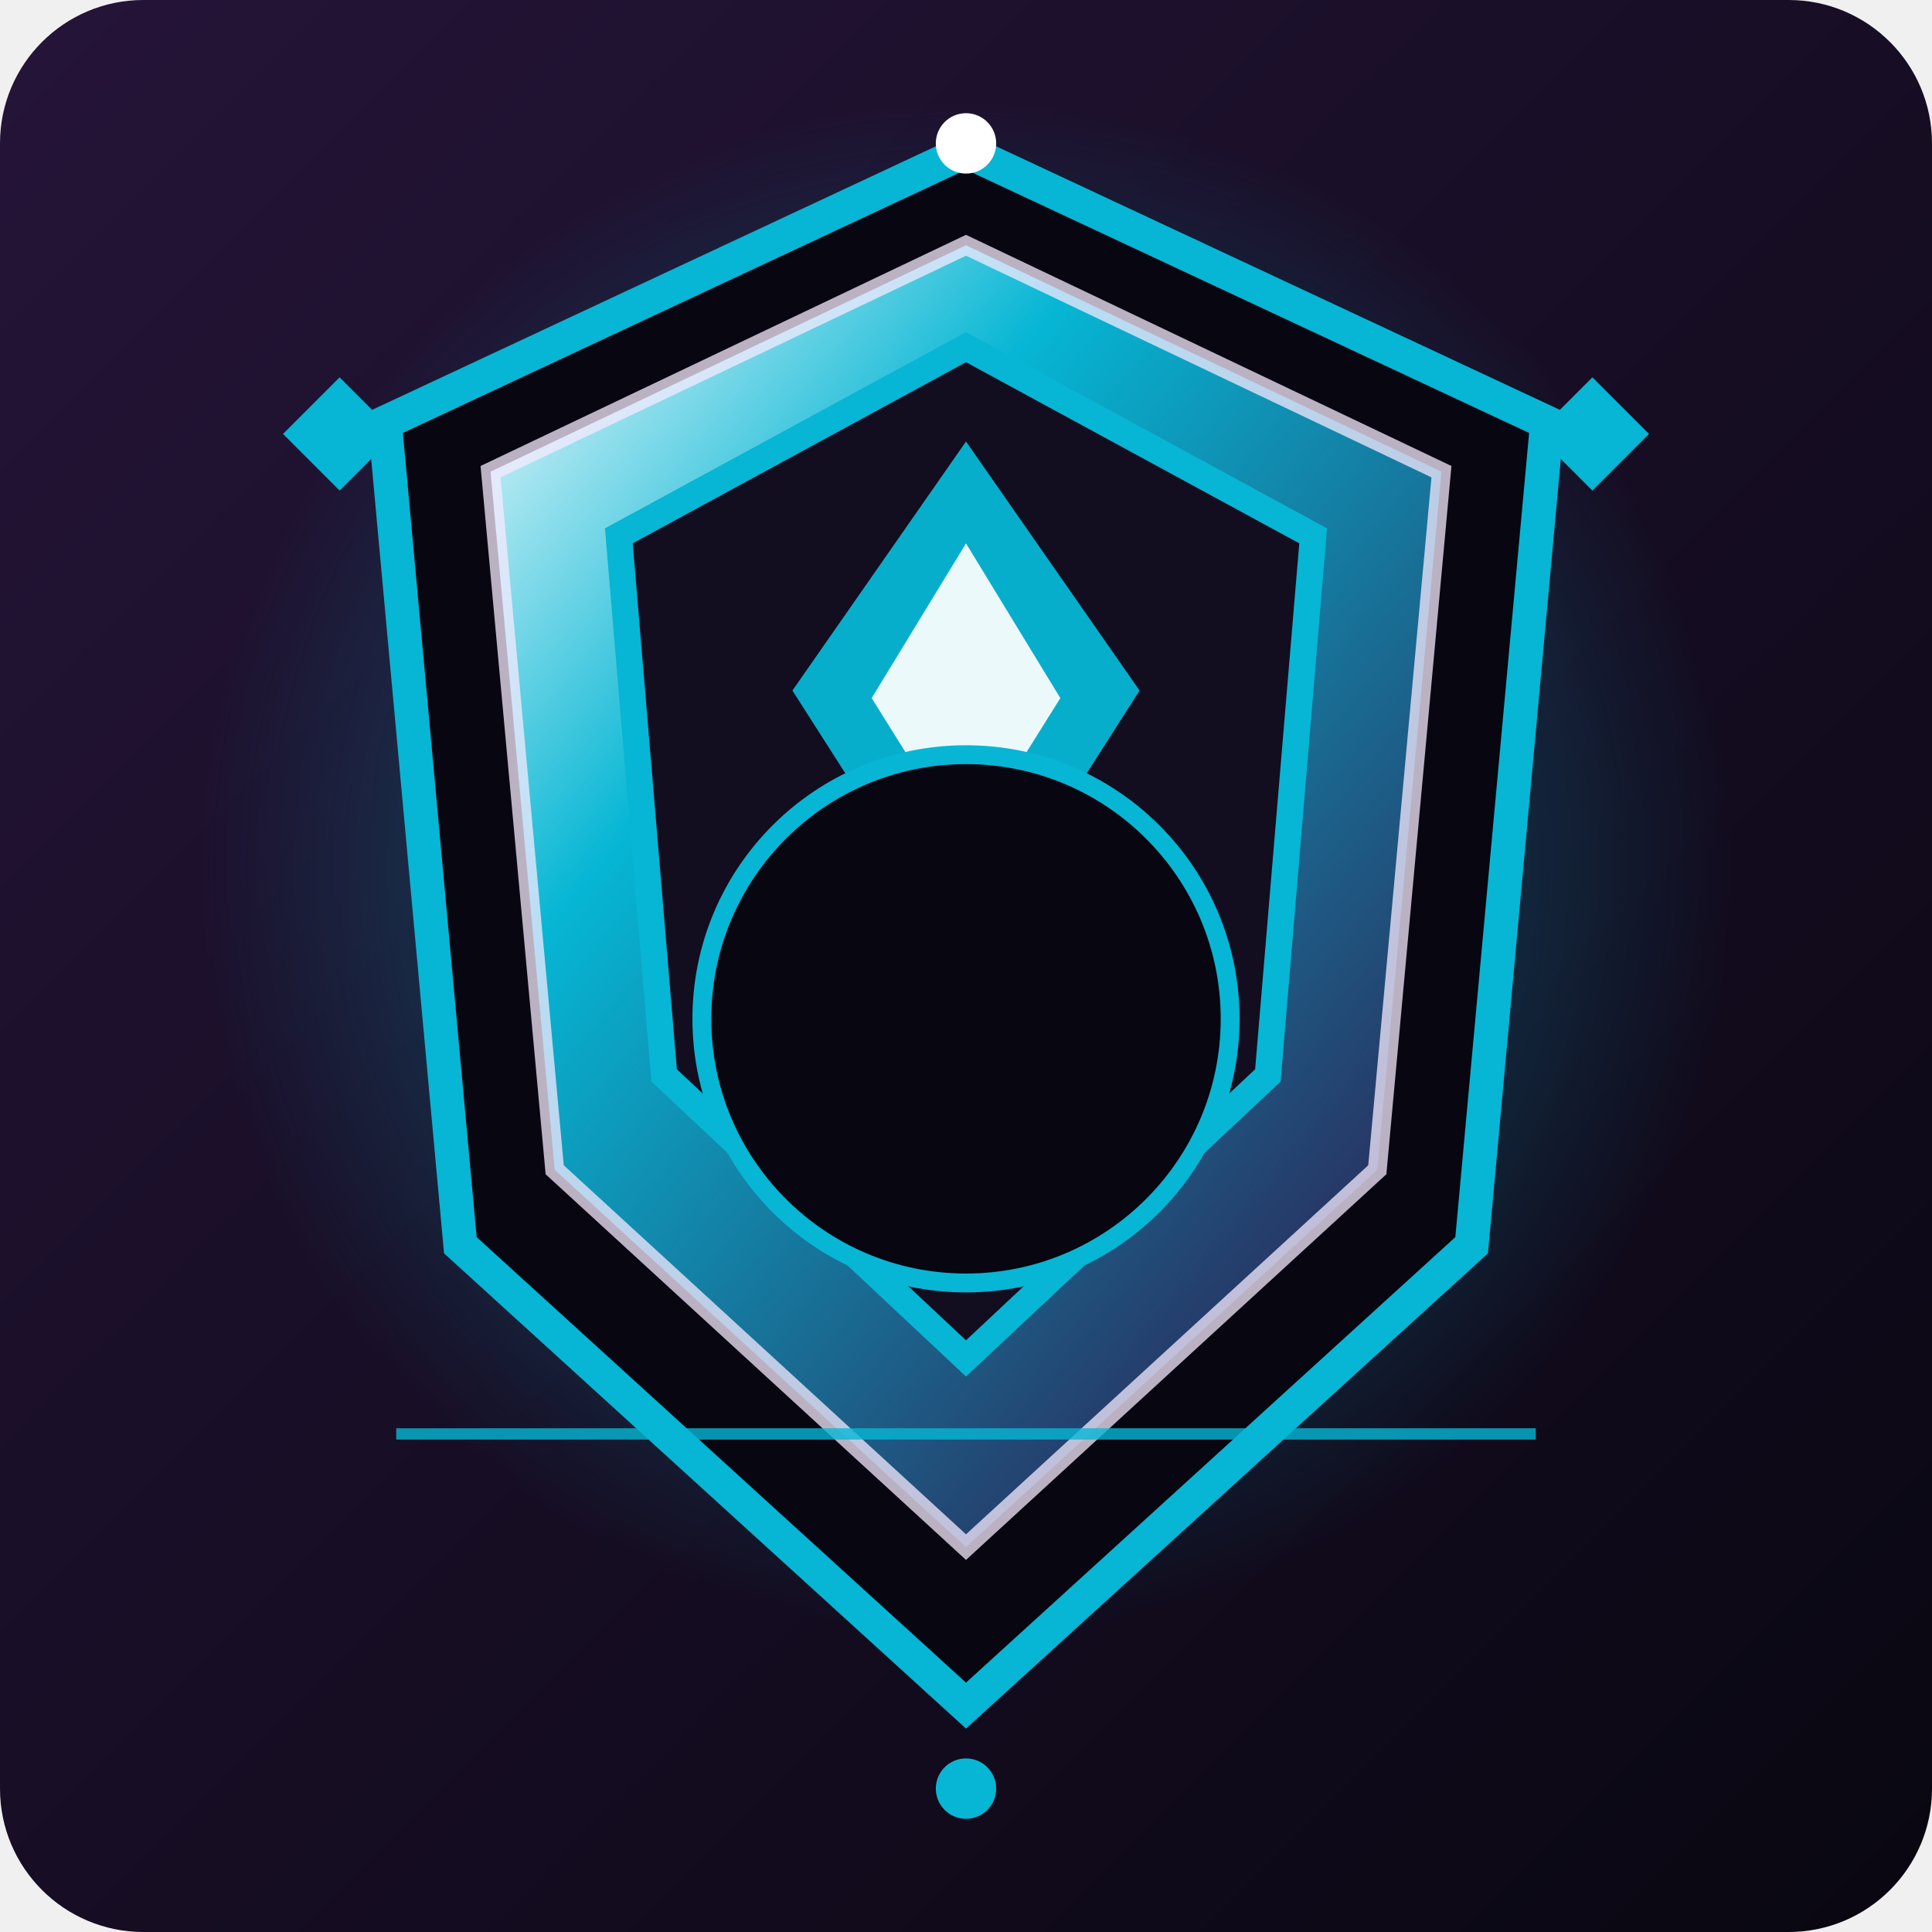
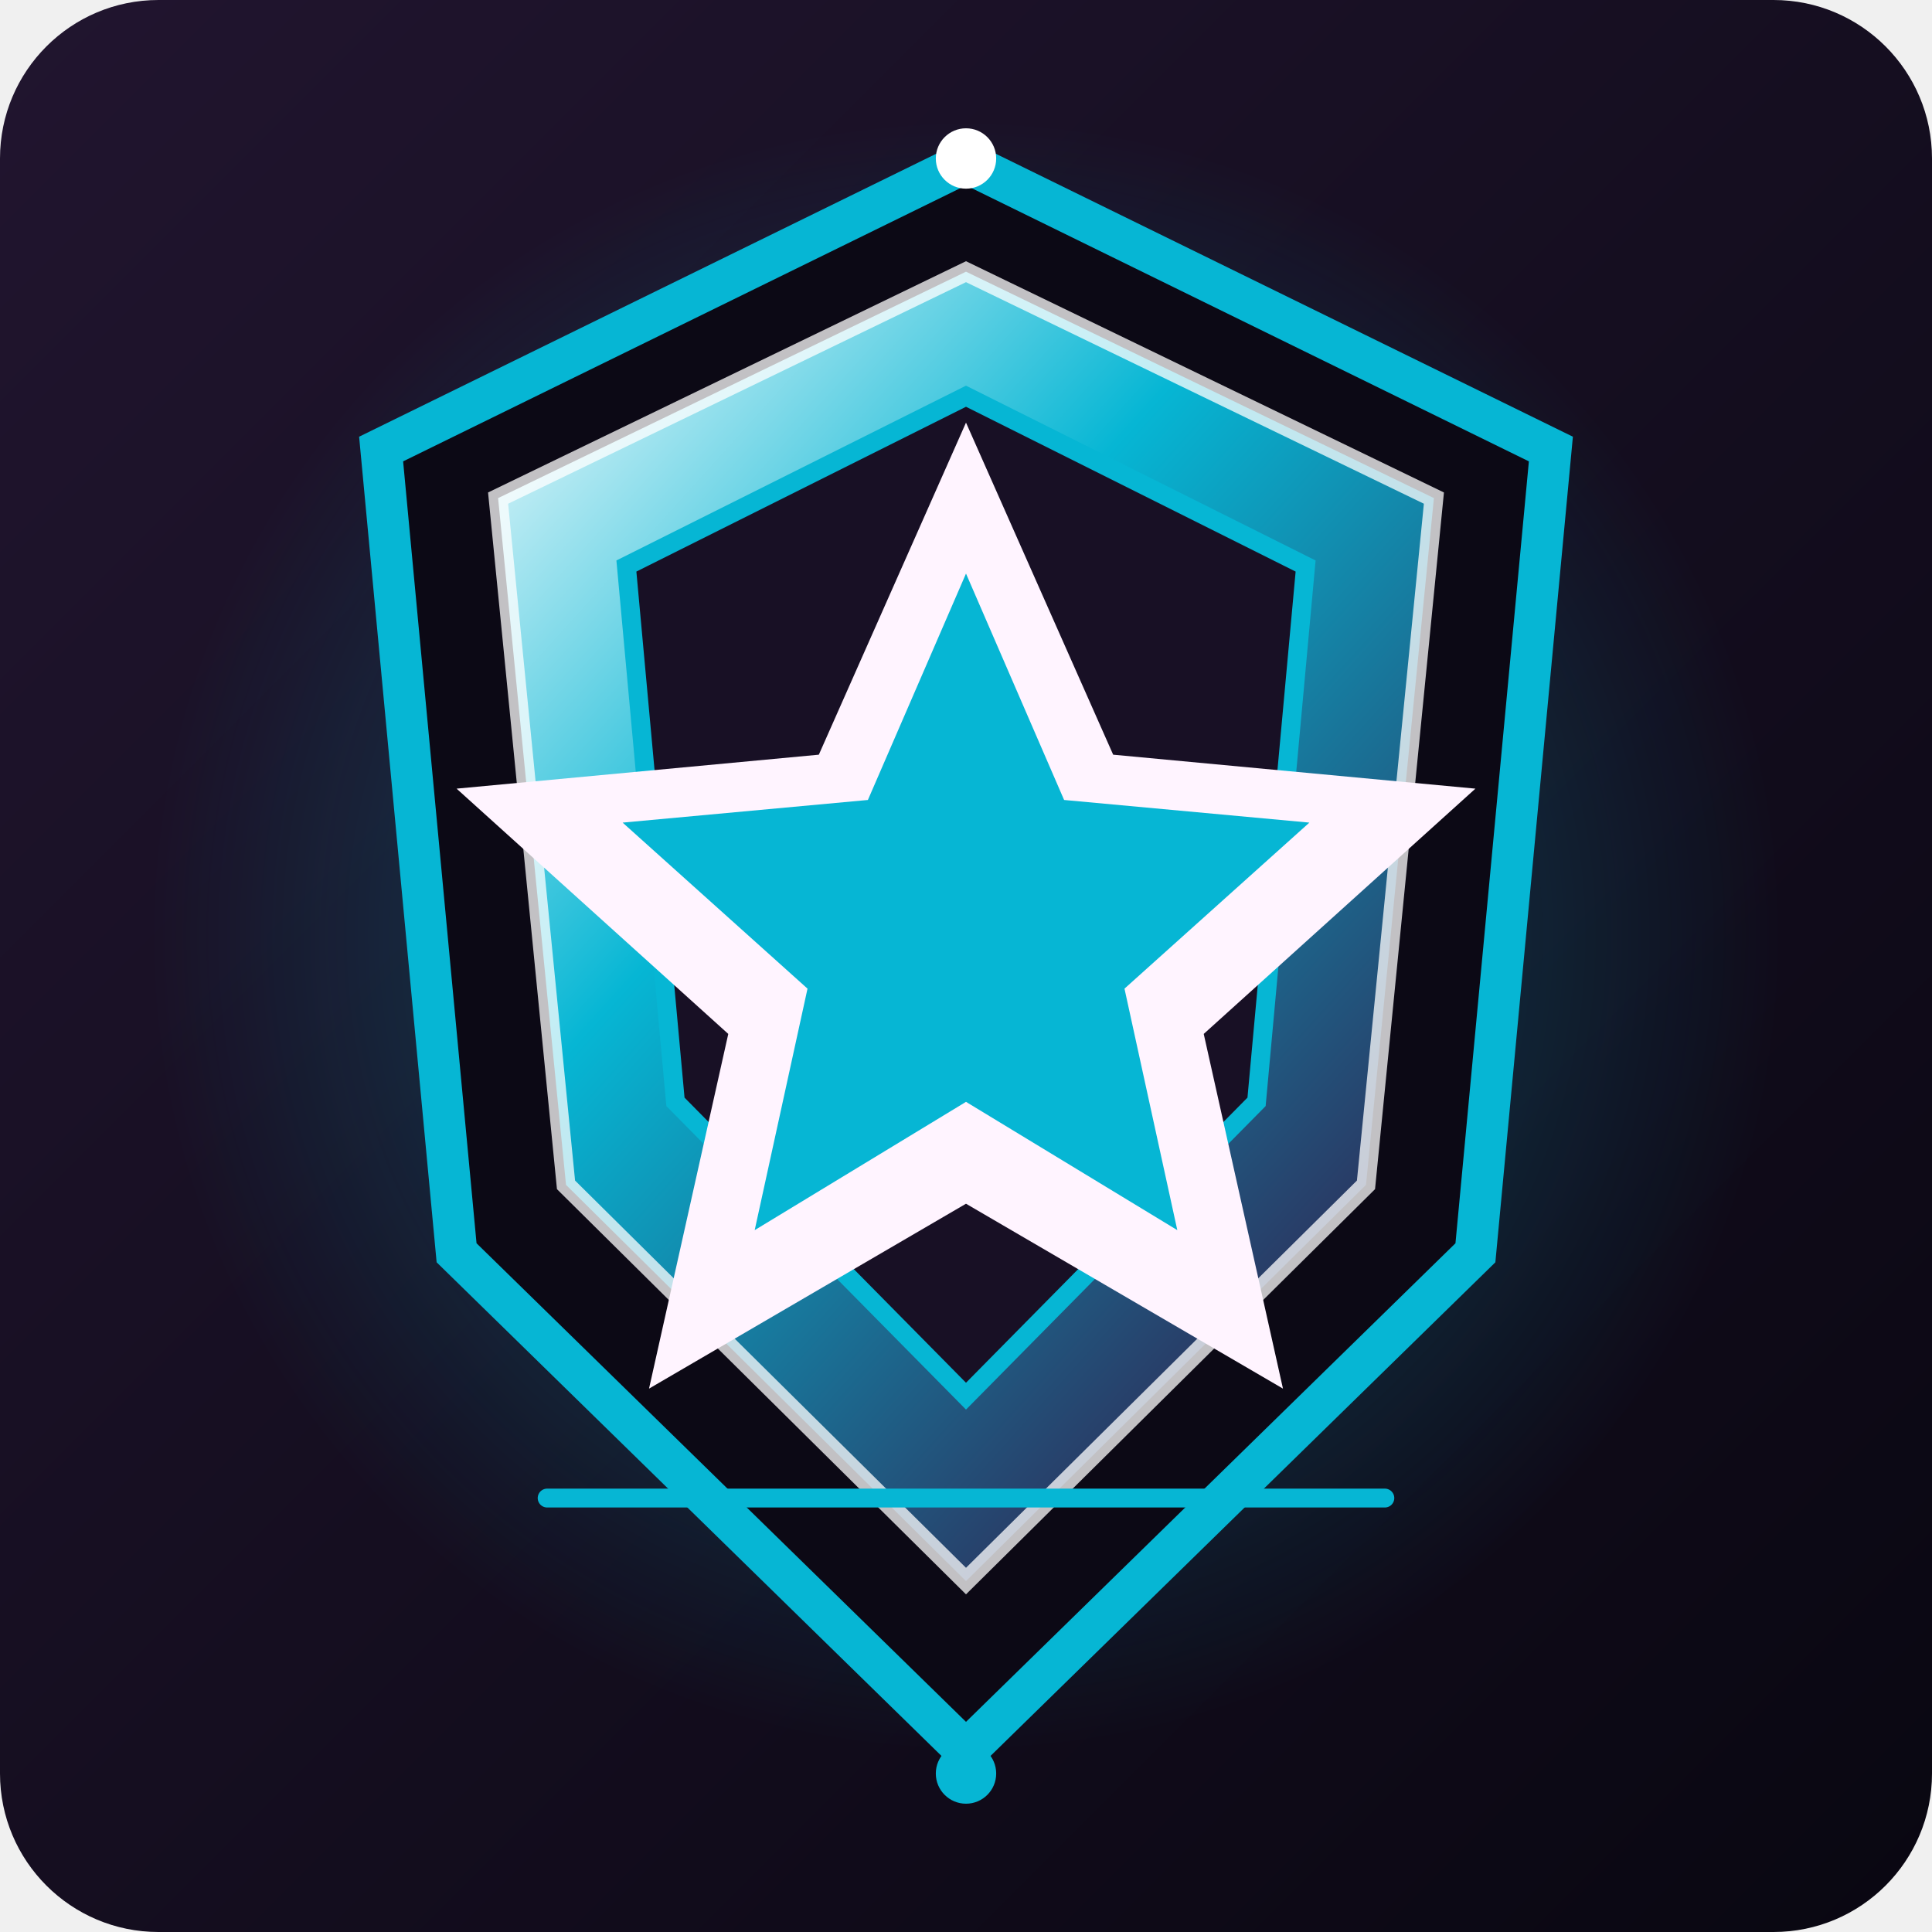
- <svg xmlns="http://www.w3.org/2000/svg" viewBox="0 0 512 512" role="img" aria-label="CHAMPION rank emblem">
+ <svg xmlns="http://www.w3.org/2000/svg" viewBox="0 0 512 512" role="img" aria-label="survival champion rank artwork">
  <defs>
-     <linearGradient id="bg" x1="0" y1="0" x2="1" y2="1">
-       <stop stop-color="#251438" />
+     <linearGradient id="bg" x2="1" y2="1">
+       <stop stop-color="#21152f" />
      <stop offset="1" stop-color="#090711" />
    </linearGradient>
-     <linearGradient id="metal" x1="0" y1="0" x2="0.9" y2="1">
+     <linearGradient id="metal" x2="0.8" y2="1">
      <stop stop-color="#fff" />
-       <stop offset=".32" stop-color="#06b6d4" />
-       <stop offset="1" stop-color="#301447" />
+       <stop offset=".4" stop-color="#06b6d4" />
+       <stop offset="1" stop-color="#321b49" />
    </linearGradient>
    <radialGradient id="glow">
-       <stop stop-color="#06b6d4" stop-opacity=".55" />
+       <stop stop-color="#06b6d4" stop-opacity=".42" />
      <stop offset="1" stop-color="#06b6d4" stop-opacity="0" />
    </radialGradient>
-     <filter id="shadow">
-       <feGaussianBlur stdDeviation="9" />
-     </filter>
  </defs>
-   <rect width="512" height="512" rx="38" fill="url(#bg)" />
-   <circle cx="256" cy="230" r="205" fill="url(#glow)" />
-   <path d="M256 40 410 112 390 330 256 452 122 330 102 112Z" fill="#080611" stroke="#06b6d4" stroke-width="9" />
-   <path d="M256 65 382 125 365 310 256 410 147 310 130 125Z" fill="url(#metal)" stroke="#f5eaff" stroke-opacity=".75" stroke-width="5" />
-   <path d="M256 92 348 142 336 285 256 360 176 285 164 142Z" fill="#130d20" stroke="#06b6d4" stroke-width="7" />
-   <path d="M256 117 302 183 256 255 210 183Z" fill="#06b6d4" opacity=".95" />
-   <path d="M256 144 281 185 256 225 231 185Z" fill="#fff" opacity=".92" />
-   <circle cx="256" cy="270" r="70" fill="#080611" stroke="#06b6d4" stroke-width="5" />
-   <path d="M105 380H407" stroke="#06b6d4" stroke-width="3" opacity=".8" />
-   <path d="m90 100 15 15-15 15-15-15Zm332 0 15 15-15 15-15-15Z" fill="#06b6d4" />
-   <circle cx="256" cy="38" r="8" fill="#fff" />
-   <circle cx="256" cy="474" r="8" fill="#06b6d4" />
+   <rect width="512" height="512" rx="42" fill="url(#bg)" />
+   <circle cx="256" cy="248" r="218" fill="url(#glow)" />
+   <path d="M256 43 411 119 391 332 256 464 121 332 101 119Z" fill="#0c0915" stroke="#06b6d4" stroke-width="11" />
+   <path d="M256 72 380 132 362 314 256 419 150 314 132 132Z" fill="url(#metal)" stroke="#fff" stroke-opacity=".75" stroke-width="5" />
+   <path d="M256 105 346 150 333 292 256 370 179 292 166 150Z" fill="#181025" stroke="#06b6d4" stroke-width="5" />
+   <path d="m256 112 39 88 96 9-72 65 21 94-84-49-84 49 21-94-72-65 96-9Z" fill="#fff4ff" />
+   <path d="m256 152 26 60 65 6-49 44 14 64-56-34-56 34 14-64-49-44 65-6Z" fill="#06b6d4" />
+   <path d="M145 397H367" stroke="#06b6d4" stroke-width="5" stroke-linecap="round" />
+   <circle cx="256" cy="42" r="8" fill="#fff" />
+   <circle cx="256" cy="470" r="8" fill="#06b6d4" />
</svg>
